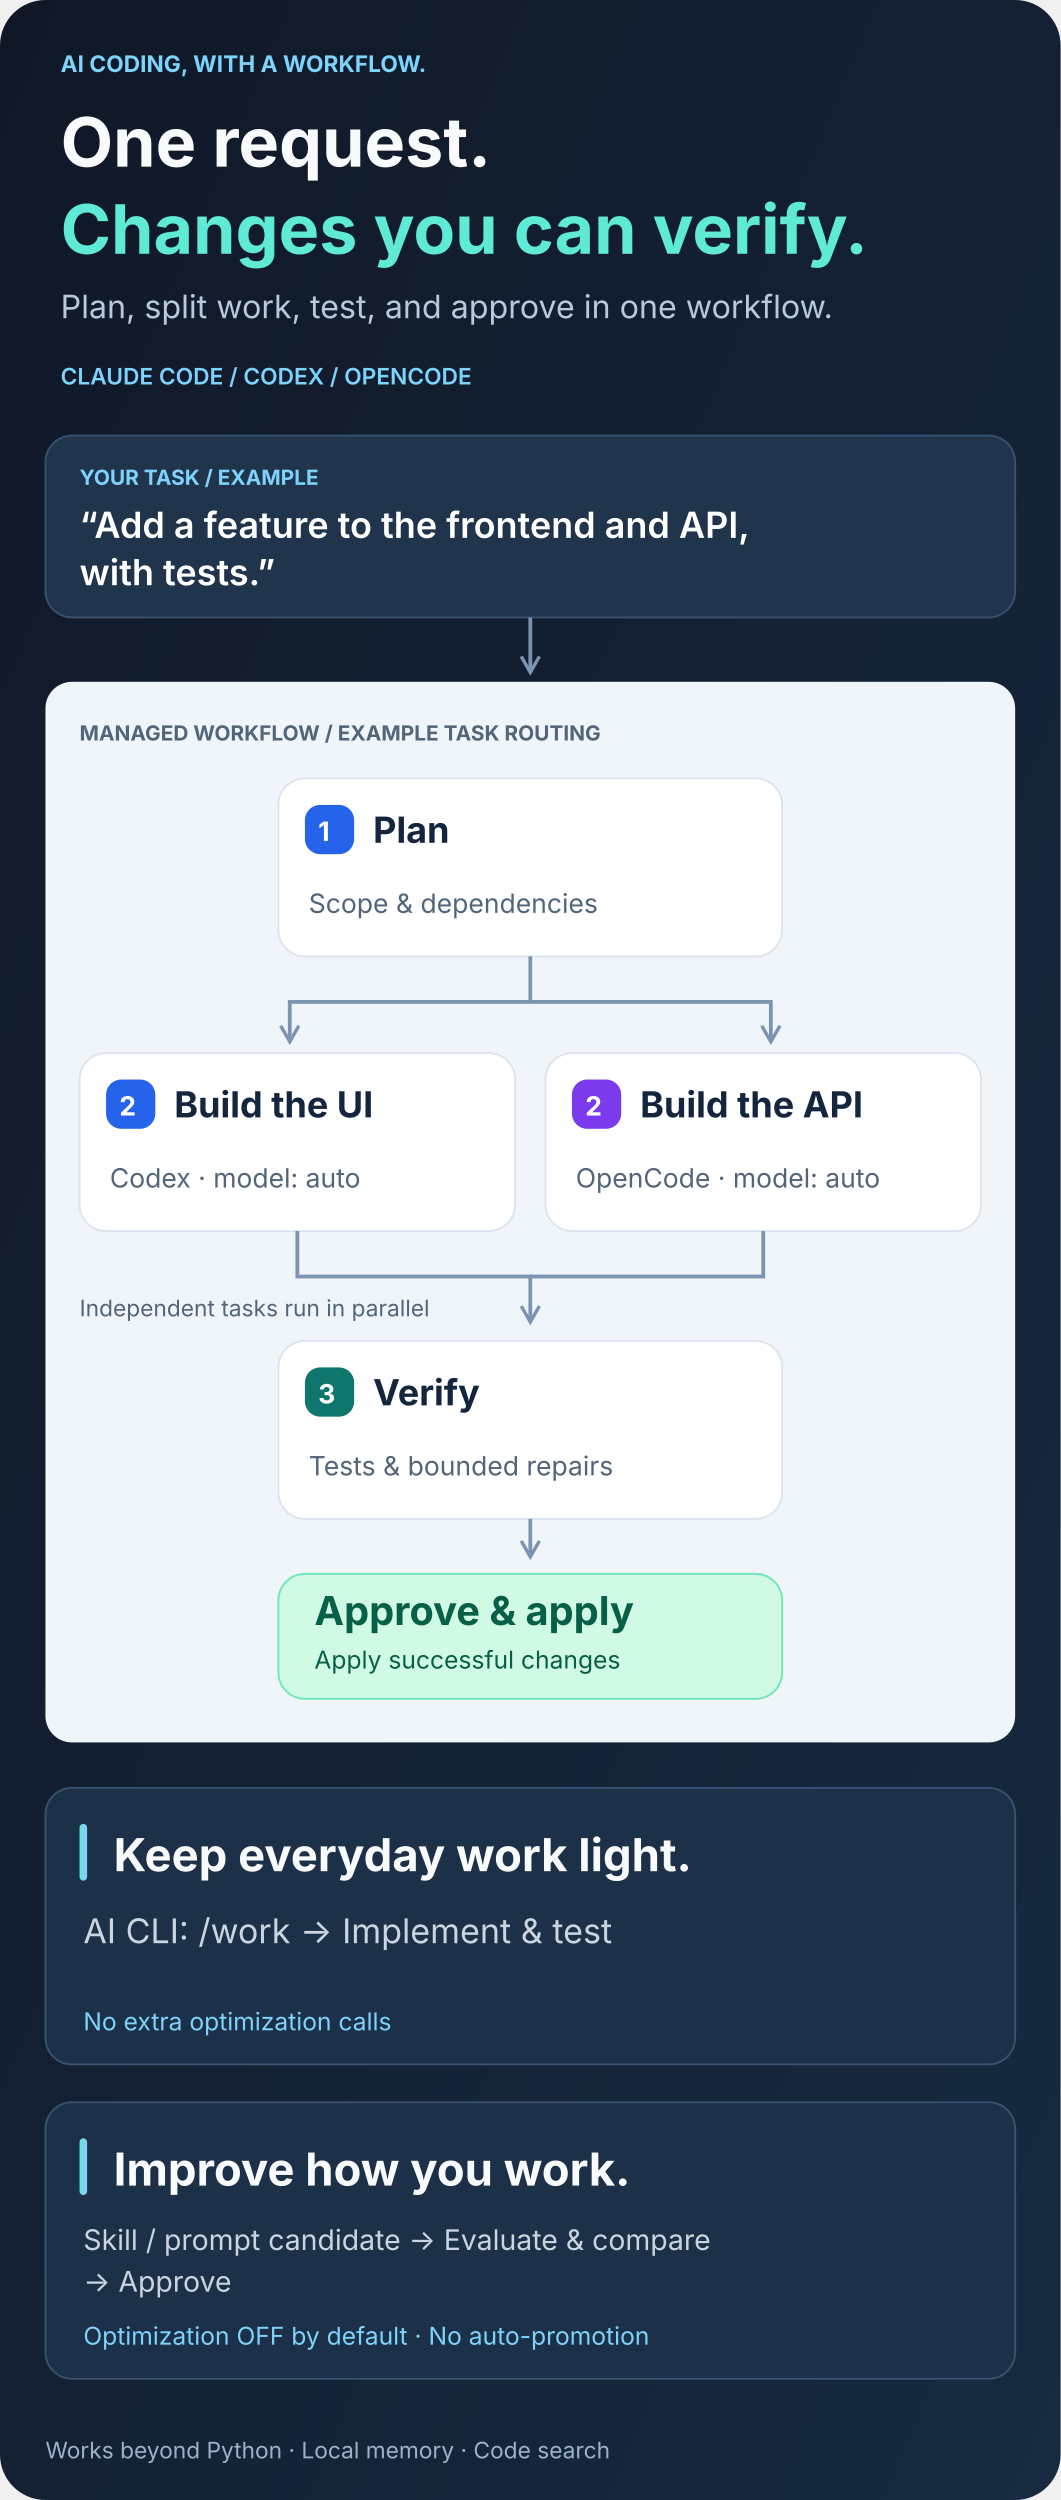
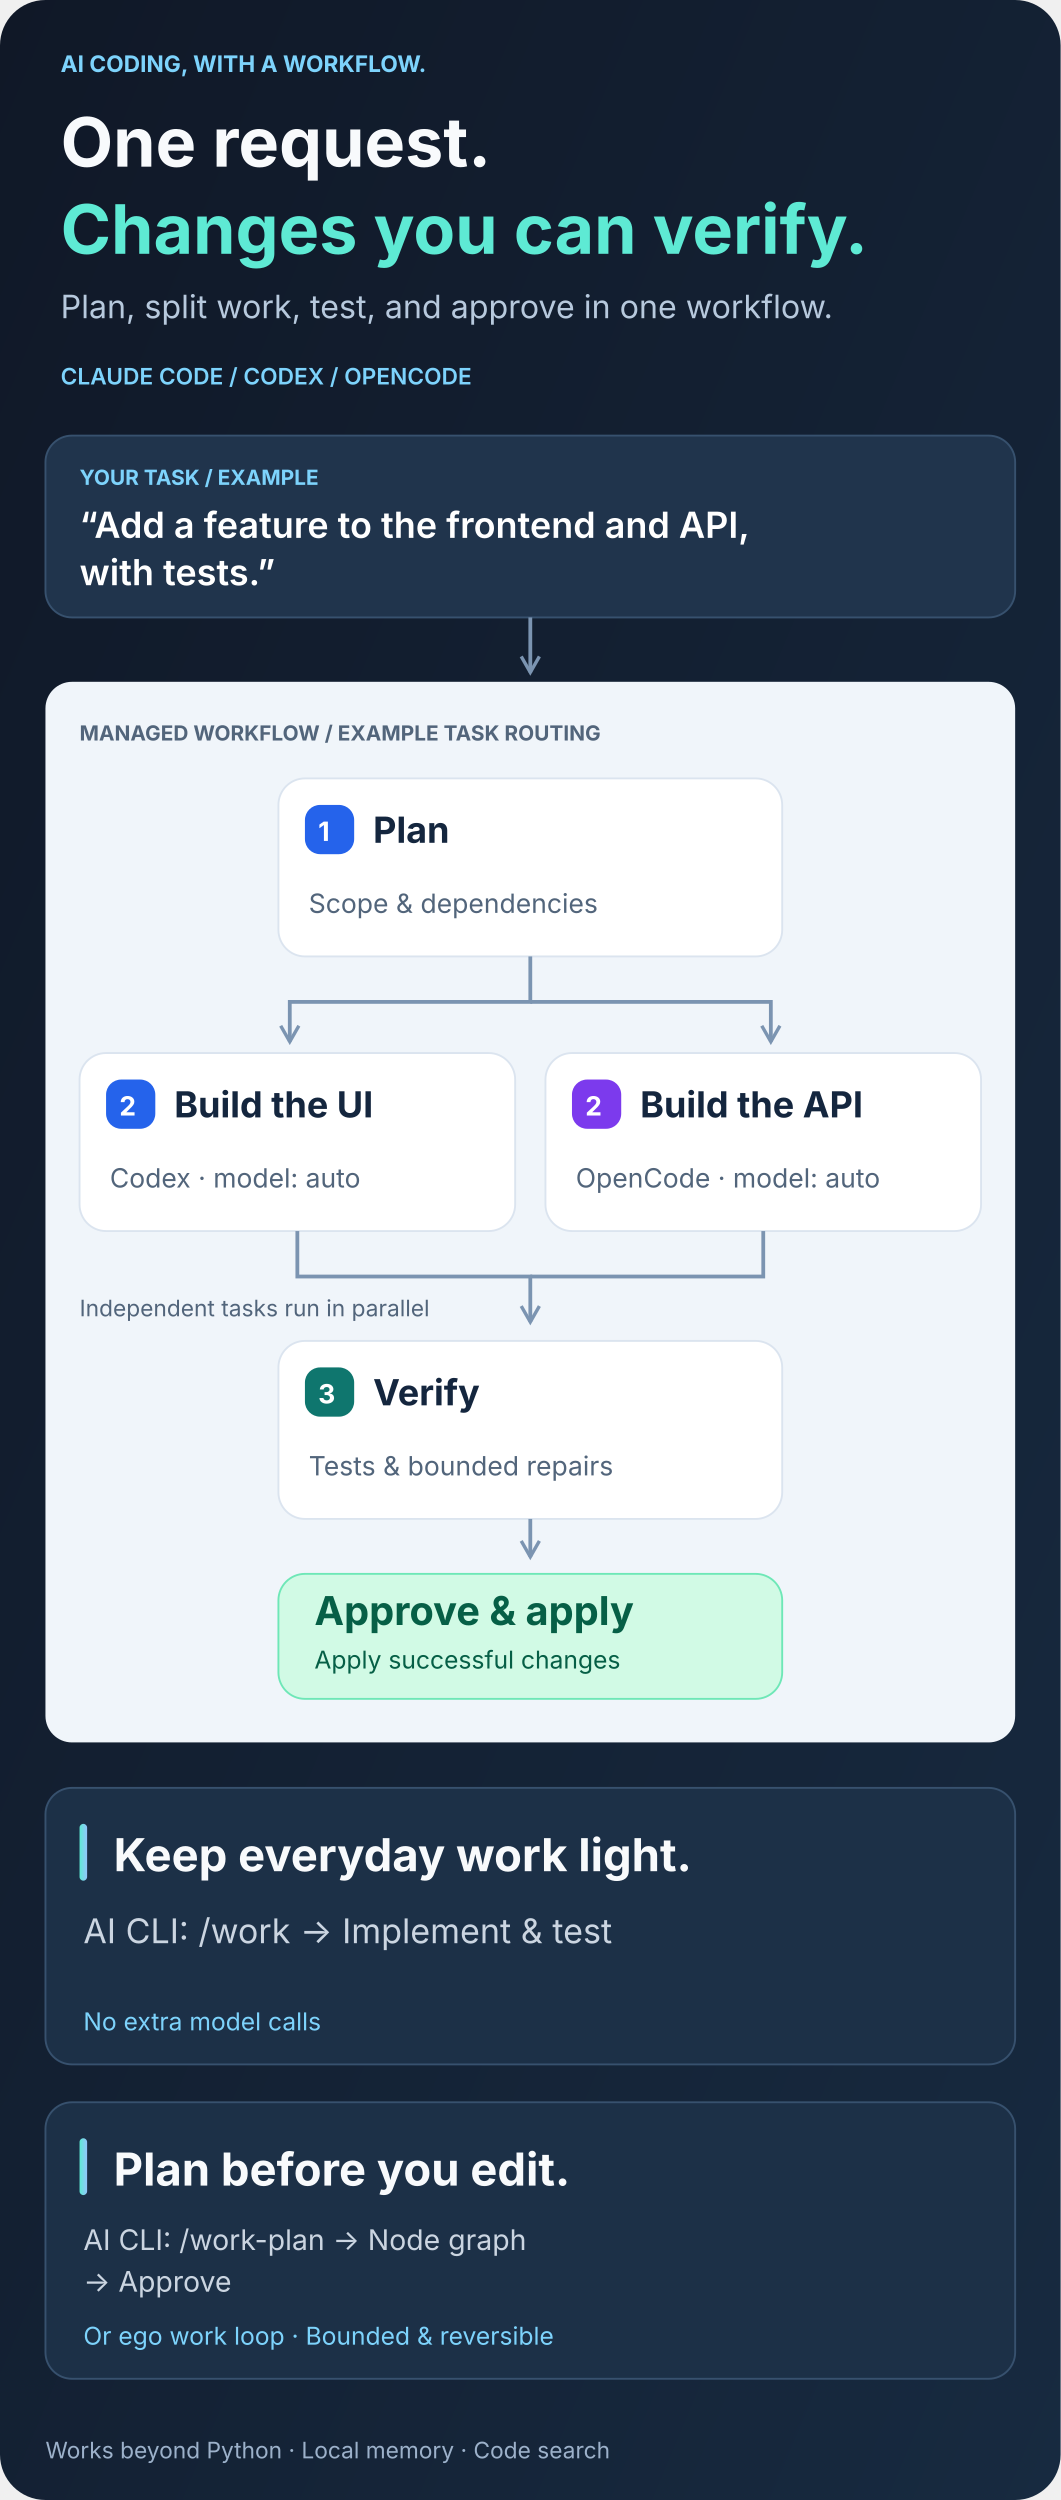
<svg xmlns="http://www.w3.org/2000/svg" width="560" height="1320" viewBox="0 0 560 1320" role="img" aria-labelledby="title desc">
  <defs>
    <linearGradient id="bg" x2="1" y2="1">
      <stop stop-color="#101827" />
      <stop offset="1" stop-color="#172a40" />
    </linearGradient>
    <linearGradient id="accent">
      <stop stop-color="#5eead4" />
      <stop offset="1" stop-color="#93c5fd" />
    </linearGradient>
    <marker id="arrow" viewBox="0 0 10 10" refX="8" refY="5" markerWidth="6" markerHeight="6" orient="auto-start-reverse">
      <path d="M1 1 L8 5 L1 9" fill="none" stroke="#7b94b1" stroke-width="1.5" />
    </marker>
  </defs>
  <rect width="560" height="1320" rx="24" fill="url(#bg)" />
  <g font-family="-apple-system,BlinkMacSystemFont,'Segoe UI','Noto Sans JP','Hiragino Kaku Gothic ProN',Meiryo,sans-serif">
    <text x="32" y="38" font-size="12" fill="#7dd3fc" font-weight="700">AI CODING, WITH A WORKFLOW.</text>
    <text x="32" y="88" font-size="36" fill="#f8fafc" font-weight="750">One request.</text>
    <text x="32" y="134" font-size="36" fill="#5eead4" font-weight="750">Changes you can verify.</text>
    <text x="32" y="168" font-size="17" fill="#b7c9dd" font-weight="400">Plan, split work, test, and approve in one workflow.</text>
    <text x="32" y="203" font-size="12" fill="#7dd3fc" font-weight="600">CLAUDE CODE  /  CODEX  /  OPENCODE</text>
    <rect x="24" y="230" width="512" height="96" rx="14" fill="#20344c" stroke="#37516e" />
    <text x="42" y="256" font-size="11" fill="#7dd3fc" font-weight="700">YOUR TASK / EXAMPLE</text>
    <text x="42" y="284" font-size="19" fill="#fff" font-weight="600">“Add a feature to the frontend and API,</text>
    <text x="42" y="309" font-size="19" fill="#fff" font-weight="600">with tests.”</text>
    <path d="M280 326 V355" fill="none" stroke="#7b94b1" stroke-width="2" marker-end="url(#arrow)" />
    <rect x="24" y="360" width="512" height="560" rx="14" fill="#f0f5fa" stroke="none" />
    <text x="42" y="391" font-size="11" fill="#52657b" font-weight="700">MANAGED WORKFLOW / EXAMPLE TASK ROUTING</text>
    <rect x="147" y="411" width="266" height="94" rx="14" fill="#fff" stroke="#dbe4ef" />
    <rect x="161" y="425" width="26" height="26" rx="8" fill="#2563eb" stroke="none" />
    <text x="168" y="444" font-size="14" fill="#fff" font-weight="700">1</text>
    <text x="197" y="445" font-size="19" fill="#14263e" font-weight="700">Plan</text>
    <text x="163" y="482" font-size="14" fill="#52657b" font-weight="400">Scope &amp; dependencies</text>
    <path d="M280 505 V529 H153 V550" fill="none" stroke="#7b94b1" stroke-width="2" marker-end="url(#arrow)" />
    <path d="M280 529 H407 V550" fill="none" stroke="#7b94b1" stroke-width="2" marker-end="url(#arrow)" />
    <rect x="42" y="556" width="230" height="94" rx="14" fill="#fff" stroke="#dbe4ef" />
    <rect x="56" y="570" width="26" height="26" rx="8" fill="#2563eb" stroke="none" />
    <text x="63" y="589" font-size="14" fill="#fff" font-weight="700">2</text>
    <text x="92" y="590" font-size="19" fill="#14263e" font-weight="700">Build the UI</text>
    <text x="58" y="627" font-size="14" fill="#52657b" font-weight="400">Codex · model: auto</text>
    <rect x="288" y="556" width="230" height="94" rx="14" fill="#fff" stroke="#dbe4ef" />
    <rect x="302" y="570" width="26" height="26" rx="8" fill="#7c3aed" stroke="none" />
    <text x="309" y="589" font-size="14" fill="#fff" font-weight="700">2</text>
    <text x="338" y="590" font-size="19" fill="#14263e" font-weight="700">Build the API</text>
    <text x="304" y="627" font-size="14" fill="#52657b" font-weight="400">OpenCode · model: auto</text>
    <path d="M157 650 V674 H280 V698" fill="none" stroke="#7b94b1" stroke-width="2" marker-end="url(#arrow)" />
    <path d="M403 650 V674 H280" fill="none" stroke="#7b94b1" stroke-width="2" />
    <text x="42" y="695" font-size="12" fill="#52657b" font-weight="400">Independent tasks run in parallel</text>
    <rect x="147" y="708" width="266" height="94" rx="14" fill="#fff" stroke="#dbe4ef" />
    <rect x="161" y="722" width="26" height="26" rx="8" fill="#0f766e" stroke="none" />
    <text x="168" y="741" font-size="14" fill="#fff" font-weight="700">3</text>
    <text x="197" y="742" font-size="19" fill="#14263e" font-weight="700">Verify</text>
    <text x="163" y="779" font-size="14" fill="#52657b" font-weight="400">Tests &amp; bounded repairs</text>
    <path d="M280 802 V822" fill="none" stroke="#7b94b1" stroke-width="2" marker-end="url(#arrow)" />
    <rect x="147" y="831" width="266" height="66" rx="14" fill="#d1fae5" stroke="#6ee7b7" />
    <text x="166" y="858" font-size="21" fill="#065f46" font-weight="700">Approve &amp; apply</text>
    <text x="166" y="881" font-size="13" fill="#065f46" font-weight="400">Apply successful changes</text>
    <rect x="24" y="944" width="512" height="146" rx="14" fill="#1c3047" stroke="#37516e" />
    <rect x="42" y="963" width="4" height="30" rx="2" fill="url(#accent)" stroke="none" />
    <text x="60" y="988" font-size="24" fill="#f8fafc" font-weight="700">Keep everyday work light.</text>
    <text x="44" y="1026" font-size="18" fill="#cbd5e1" font-weight="400">AI CLI: /work → Implement &amp; test</text>
-     <text x="44" y="1072" font-size="13" fill="#7dd3fc" font-weight="400">No extra optimization calls</text>
+     <text x="44" y="1072" font-size="13" fill="#7dd3fc" font-weight="400">No extra model calls</text>
    <rect x="24" y="1110" width="512" height="146" rx="14" fill="#1c3047" stroke="#37516e" />
    <rect x="42" y="1129" width="4" height="30" rx="2" fill="url(#accent)" stroke="none" />
-     <text x="60" y="1154" font-size="24" fill="#f8fafc" font-weight="700">Improve how you work.</text>
-     <text x="44" y="1188" font-size="15" fill="#cbd5e1" font-weight="400">Skill / prompt candidate → Evaluate &amp; compare</text>
+     <text x="60" y="1154" font-size="24" fill="#f8fafc" font-weight="700">Plan before you edit.</text>
+     <text x="44" y="1188" font-size="15" fill="#cbd5e1" font-weight="400">AI CLI: /work-plan → Node graph</text>
    <text x="44" y="1210" font-size="15" fill="#cbd5e1" font-weight="400">→ Approve</text>
-     <text x="44" y="1238" font-size="13" fill="#7dd3fc" font-weight="400">Optimization OFF by default · No auto-promotion</text>
+     <text x="44" y="1238" font-size="13" fill="#7dd3fc" font-weight="400">Or ego work loop · Bounded &amp; reversible</text>
    <text x="24" y="1298" font-size="12" fill="#9cb1ca" font-weight="400">Works beyond Python · Local memory · Code search</text>
  </g>
</svg>
